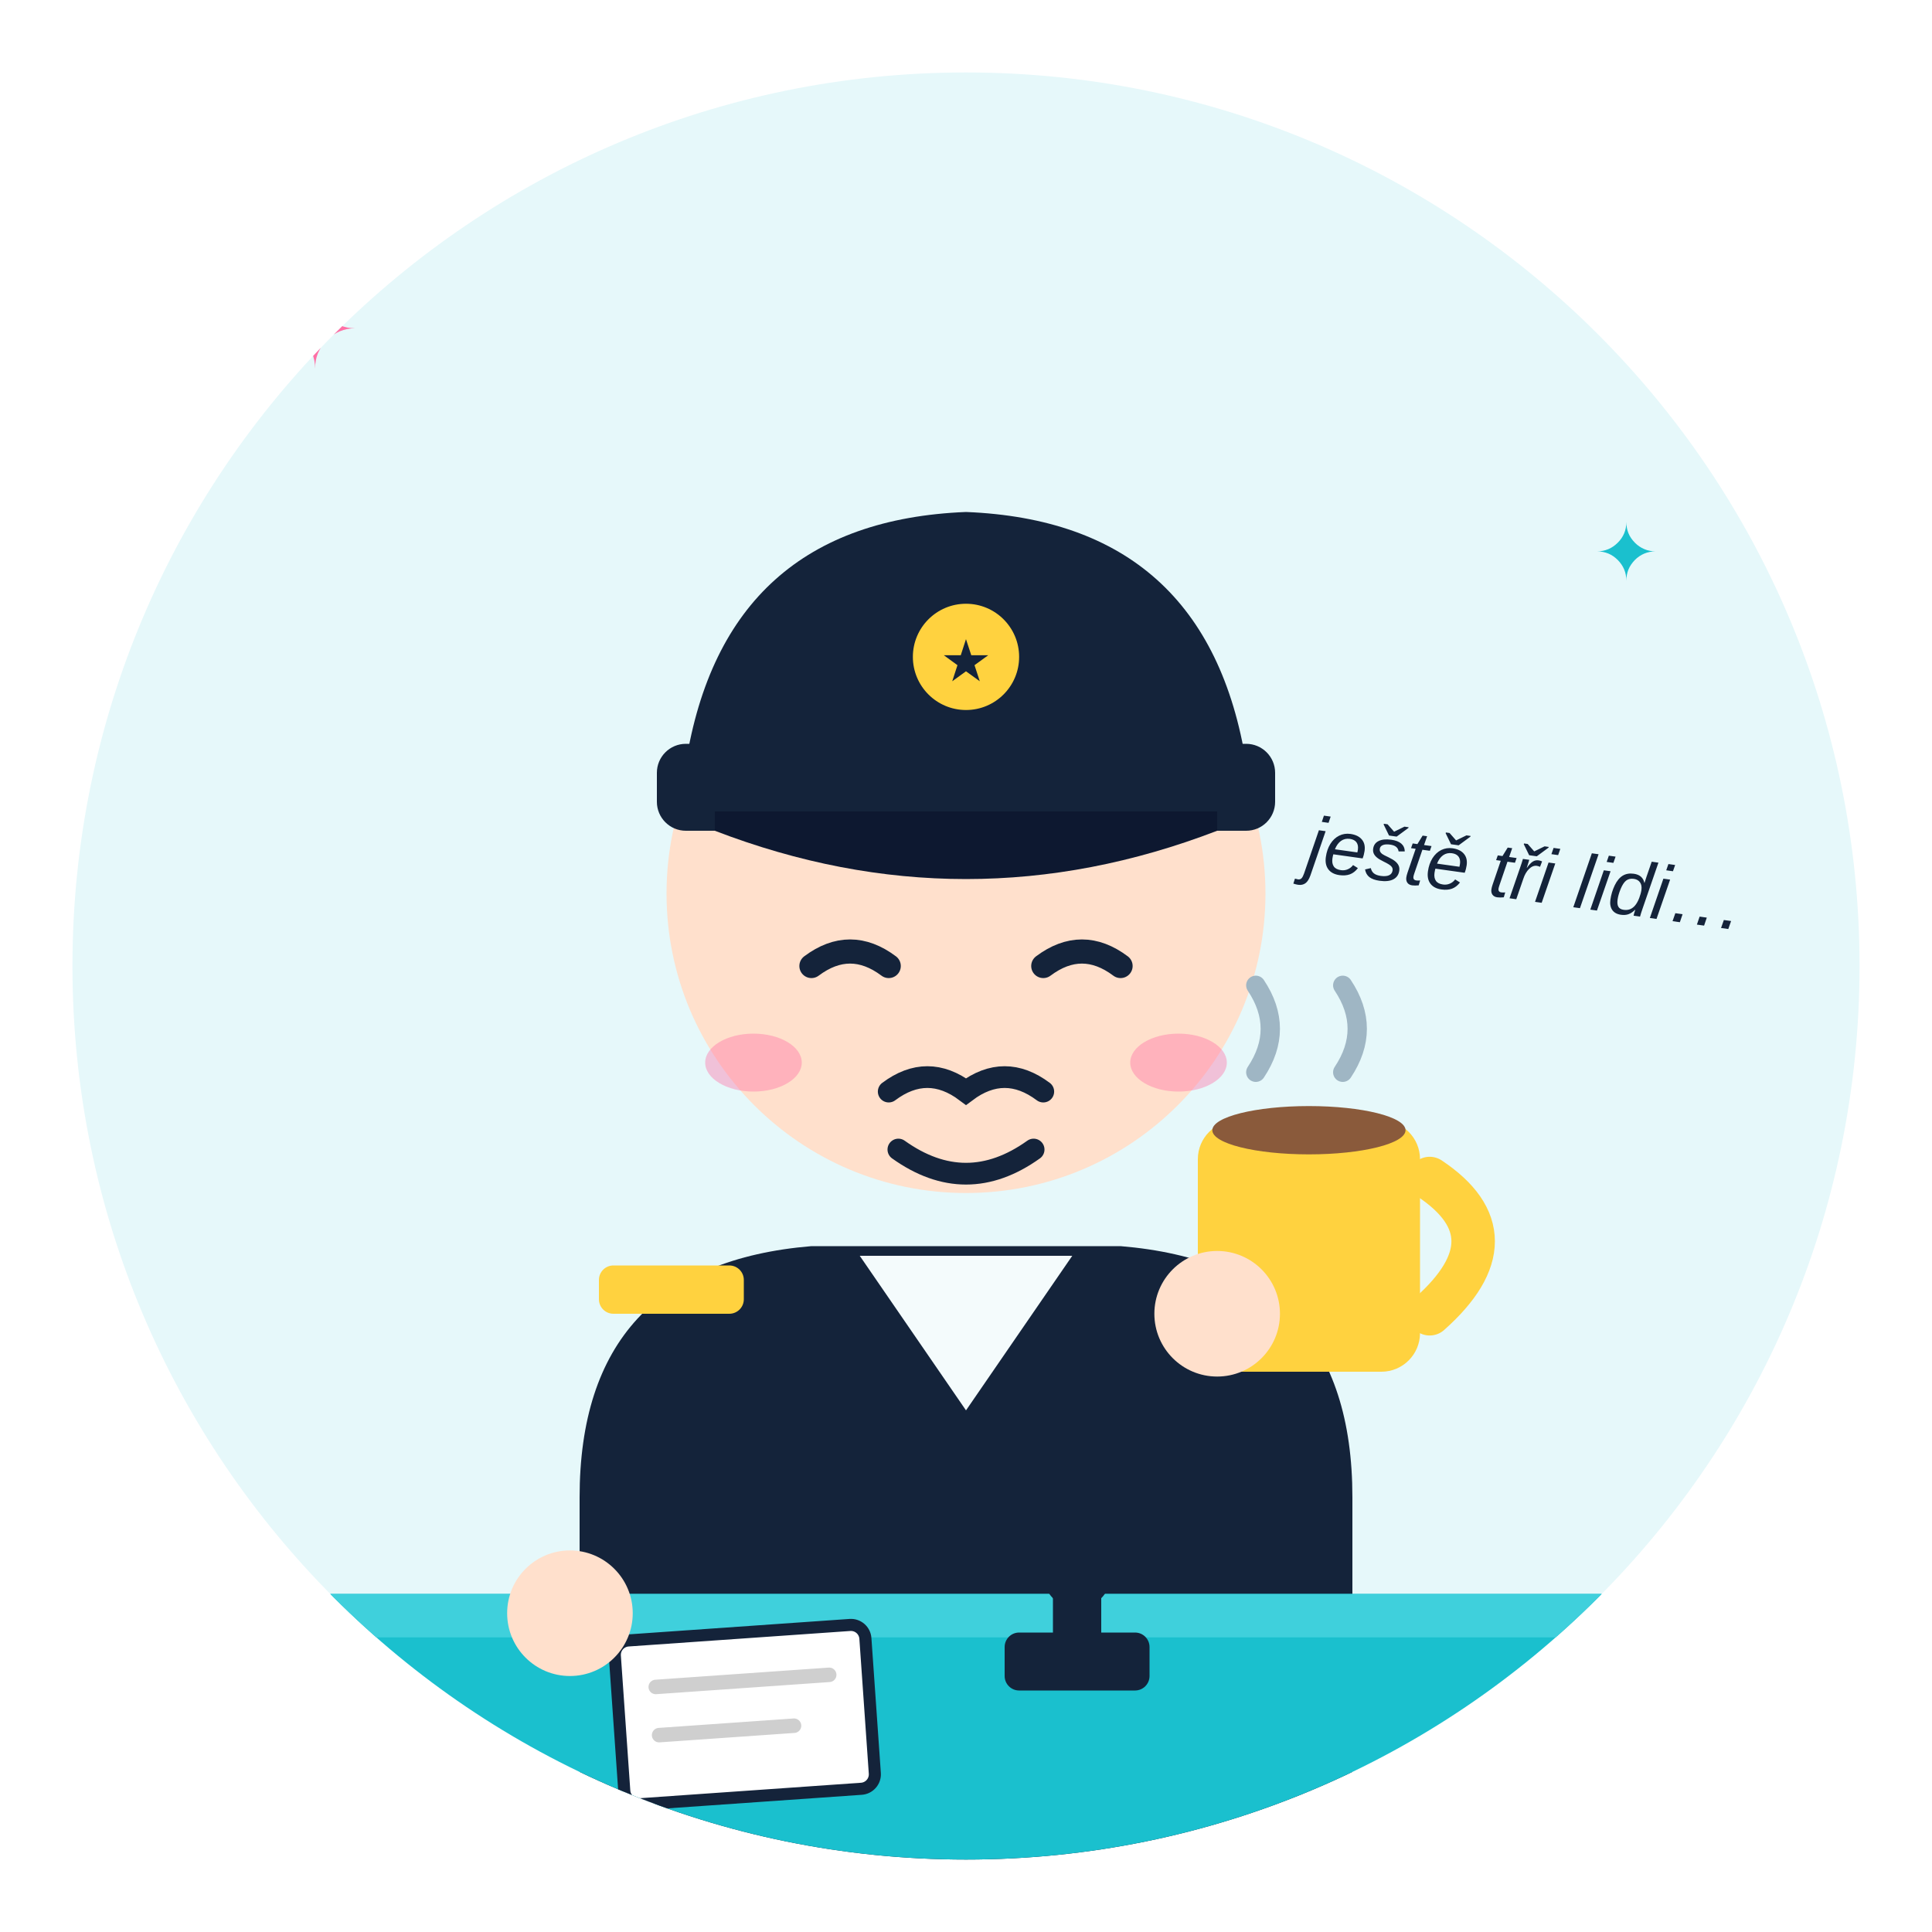
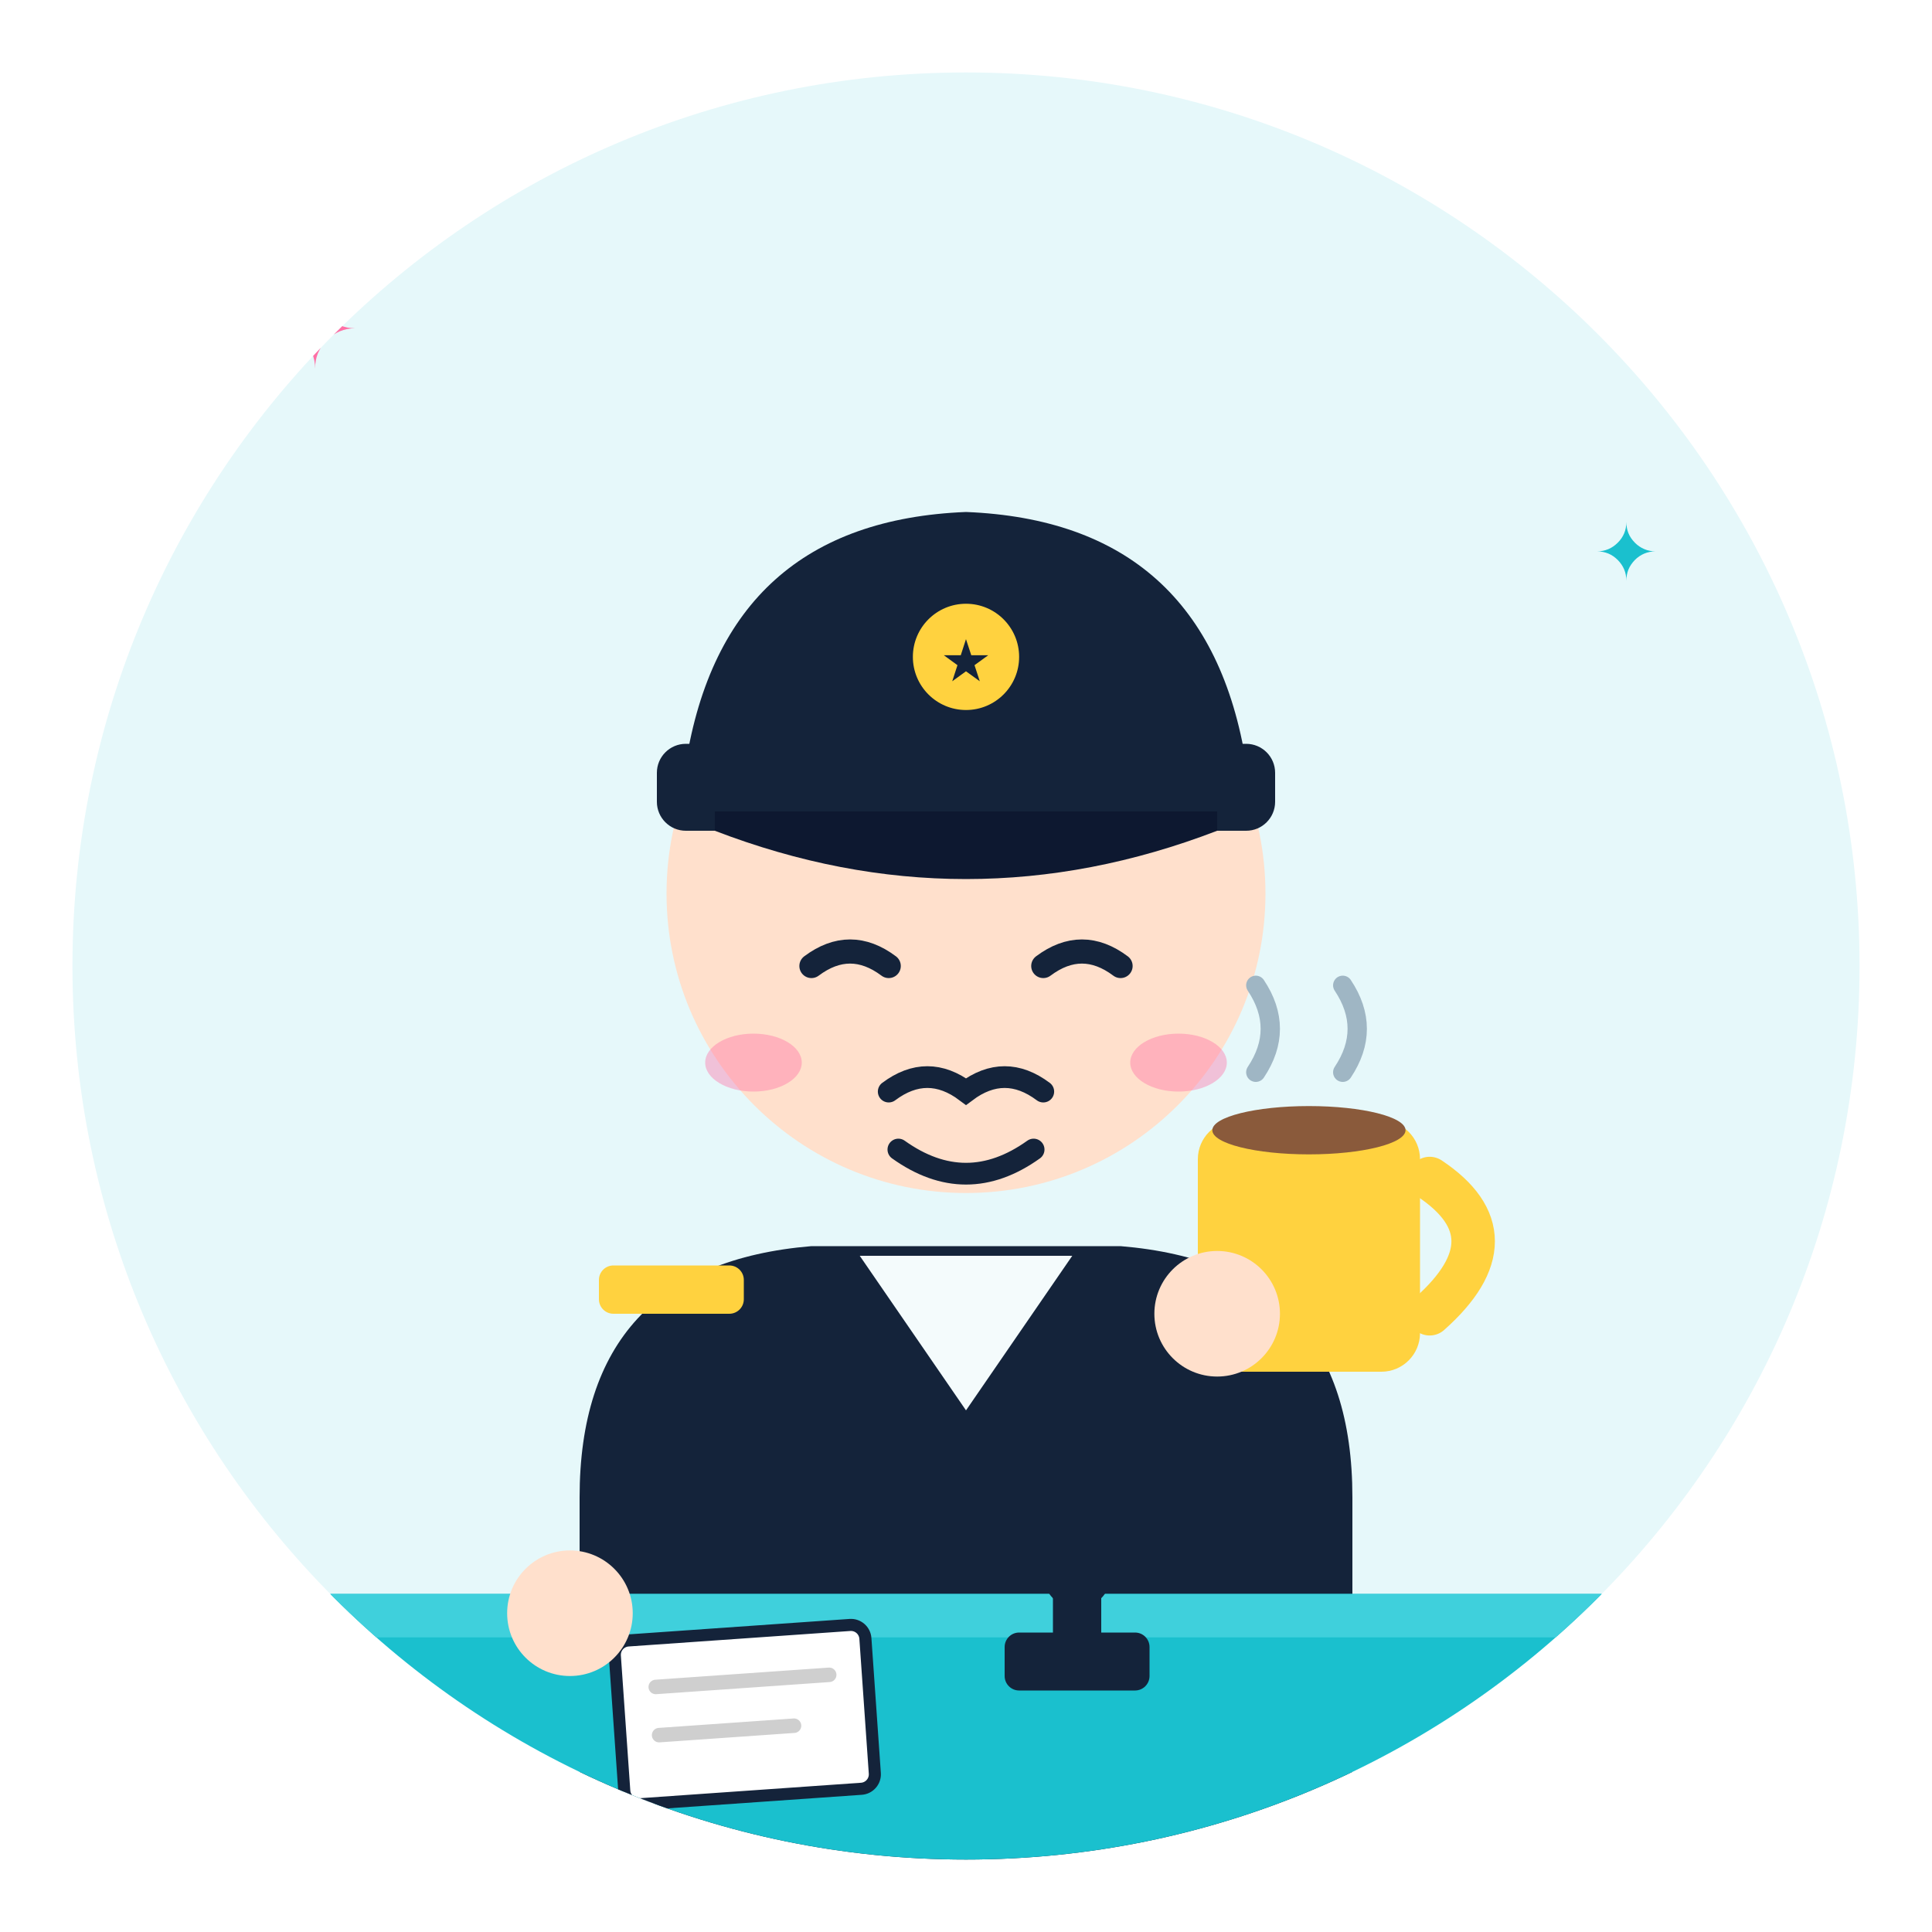
<svg xmlns="http://www.w3.org/2000/svg" viewBox="0 0 400 400" width="400" height="400">
  <rect x="0" y="0" width="400" height="400" fill="#FFFFFF" />
  <defs>
    <clipPath id="kolo3">
      <circle cx="200" cy="200" r="185" />
    </clipPath>
  </defs>
  <circle cx="200" cy="200" r="185" fill="#E6F8FA" />
  <g clip-path="url(#kolo3)">
    <text x="56" y="76" font-family="Arial, sans-serif" font-size="22" fill="#FF6FA5">✦</text>
    <text x="330" y="120" font-family="Arial, sans-serif" font-size="16" fill="#1AC0CE">✦</text>
-     <text x="270" y="180" font-family="Arial, sans-serif" font-style="italic" font-size="16" fill="#14233A" transform="rotate(8 270 180)">ještě tři lidi…</text>
    <path d="M120 385 L120 310 Q120 262 168 258 L232 258 Q280 262 280 310 L280 385 Z" fill="#14233A" />
    <path d="M178 260 L200 292 L222 260 Z" fill="#F4FBFC" />
    <rect x="124" y="262" width="30" height="10" rx="3" fill="#FFD23F" />
    <rect x="246" y="262" width="30" height="10" rx="3" fill="#FFD23F" />
    <circle cx="200" cy="185" r="62" fill="#FFE0CC" />
    <path d="M142 158 Q150 108 200 106 Q250 108 258 158 Z" fill="#14233A" />
    <rect x="136" y="154" width="128" height="18" rx="6" fill="#14233A" />
    <path d="M148 172 Q200 192 252 172 L252 168 L148 168 Z" fill="#0D1830" />
    <circle cx="200" cy="136" r="11" fill="#FFD23F" />
    <text x="200" y="141" text-anchor="middle" font-family="Arial, sans-serif" font-weight="bold" font-size="12" fill="#14233A">★</text>
    <path d="M168 200 Q 176 194 184 200" stroke="#14233A" stroke-width="5" fill="none" stroke-linecap="round" />
    <path d="M216 200 Q 224 194 232 200" stroke="#14233A" stroke-width="5" fill="none" stroke-linecap="round" />
    <ellipse cx="156" cy="220" rx="10" ry="6" fill="#FF6FA5" opacity="0.4" />
    <ellipse cx="244" cy="220" rx="10" ry="6" fill="#FF6FA5" opacity="0.4" />
    <path d="M184 226 Q 192 220 200 226 Q 208 220 216 226" stroke="#14233A" stroke-width="4.5" fill="none" stroke-linecap="round" />
    <path d="M186 238 Q200 248 214 238" stroke="#14233A" stroke-width="4.5" fill="none" stroke-linecap="round" />
    <g>
      <path d="M296 244 Q314 256 296 272" stroke="#FFD23F" stroke-width="9" fill="none" stroke-linecap="round" />
      <rect x="248" y="232" width="46" height="52" rx="8" fill="#FFD23F" />
      <ellipse cx="271" cy="234" rx="20" ry="5" fill="#8A5A3B" />
      <path d="M260 222 q 6 -9 0 -18" stroke="#9FB6C4" stroke-width="4" fill="none" stroke-linecap="round" />
      <path d="M278 222 q 6 -9 0 -18" stroke="#9FB6C4" stroke-width="4" fill="none" stroke-linecap="round" />
      <circle cx="252" cy="272" r="13" fill="#FFE0CC" />
    </g>
    <rect x="0" y="330" width="400" height="80" fill="#1AC0CE" />
    <rect x="0" y="330" width="400" height="9" fill="#3FD0DC" />
    <g transform="rotate(-4 154 352)">
      <rect x="128" y="338" width="52" height="34" rx="3" fill="#FFFFFF" stroke="#14233A" stroke-width="2.5" />
      <line x1="136" y1="348" x2="172" y2="348" stroke="#CFCFCF" stroke-width="3" stroke-linecap="round" />
      <line x1="136" y1="358" x2="164" y2="358" stroke="#CFCFCF" stroke-width="3" stroke-linecap="round" />
    </g>
    <g>
      <circle cx="223" cy="326" r="7" fill="#14233A" />
      <rect x="218" y="330" width="10" height="10" fill="#14233A" />
      <rect x="208" y="338" width="30" height="12" rx="3" fill="#14233A" />
    </g>
    <circle cx="118" cy="334" r="13" fill="#FFE0CC" />
  </g>
</svg>
